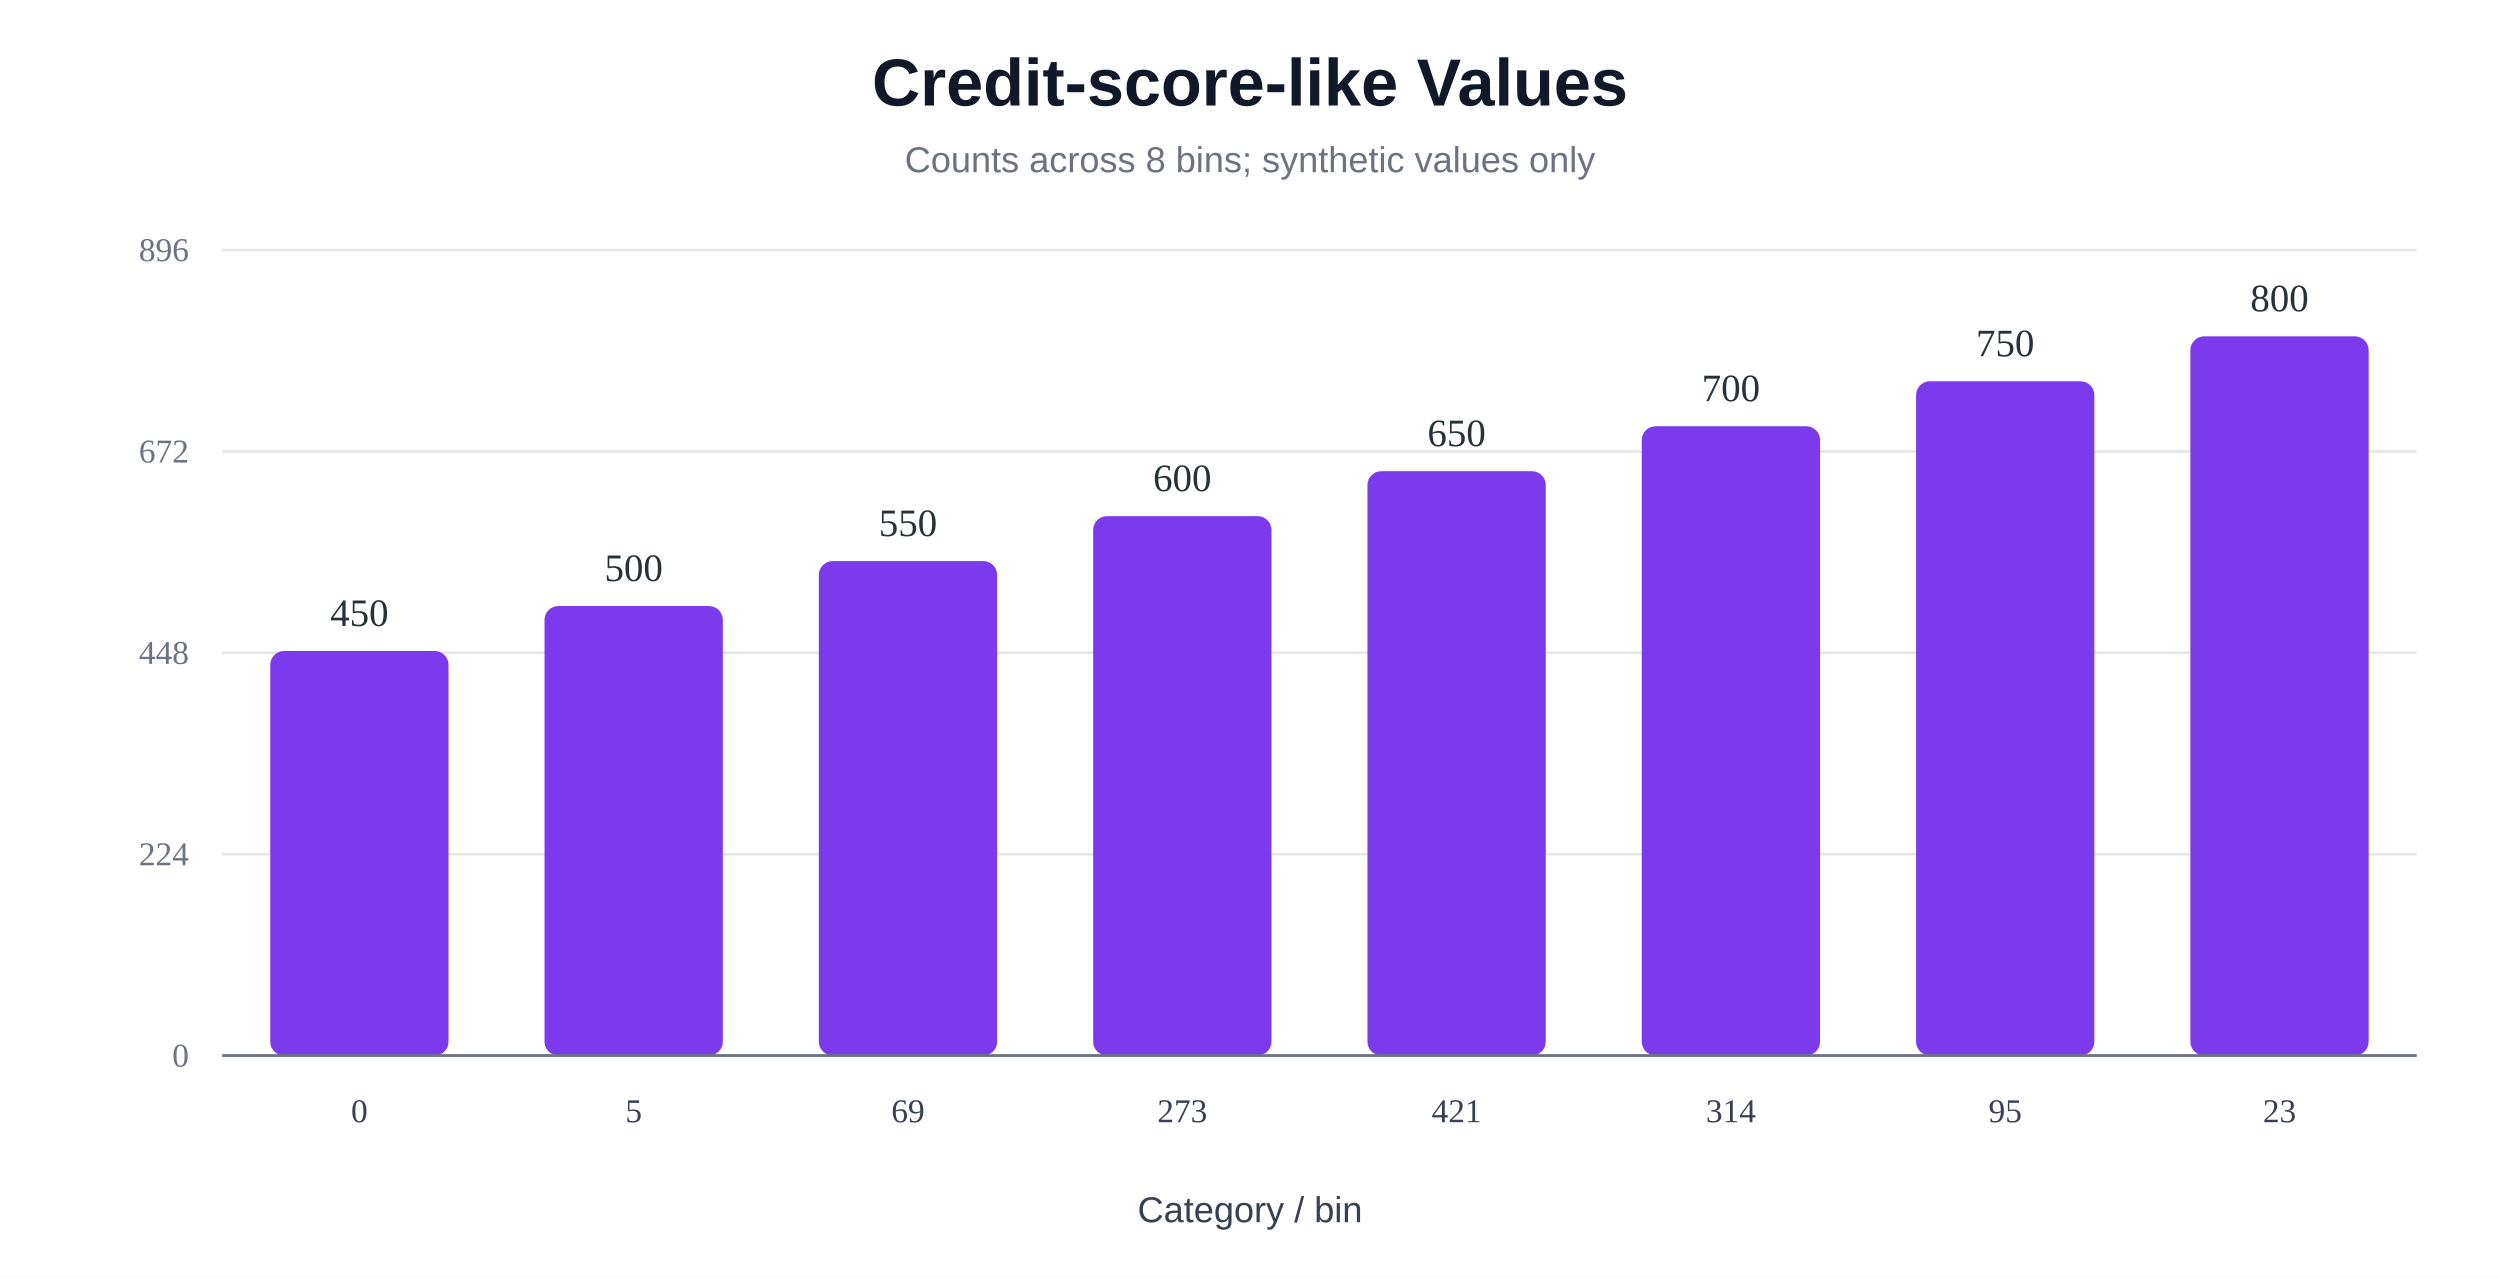
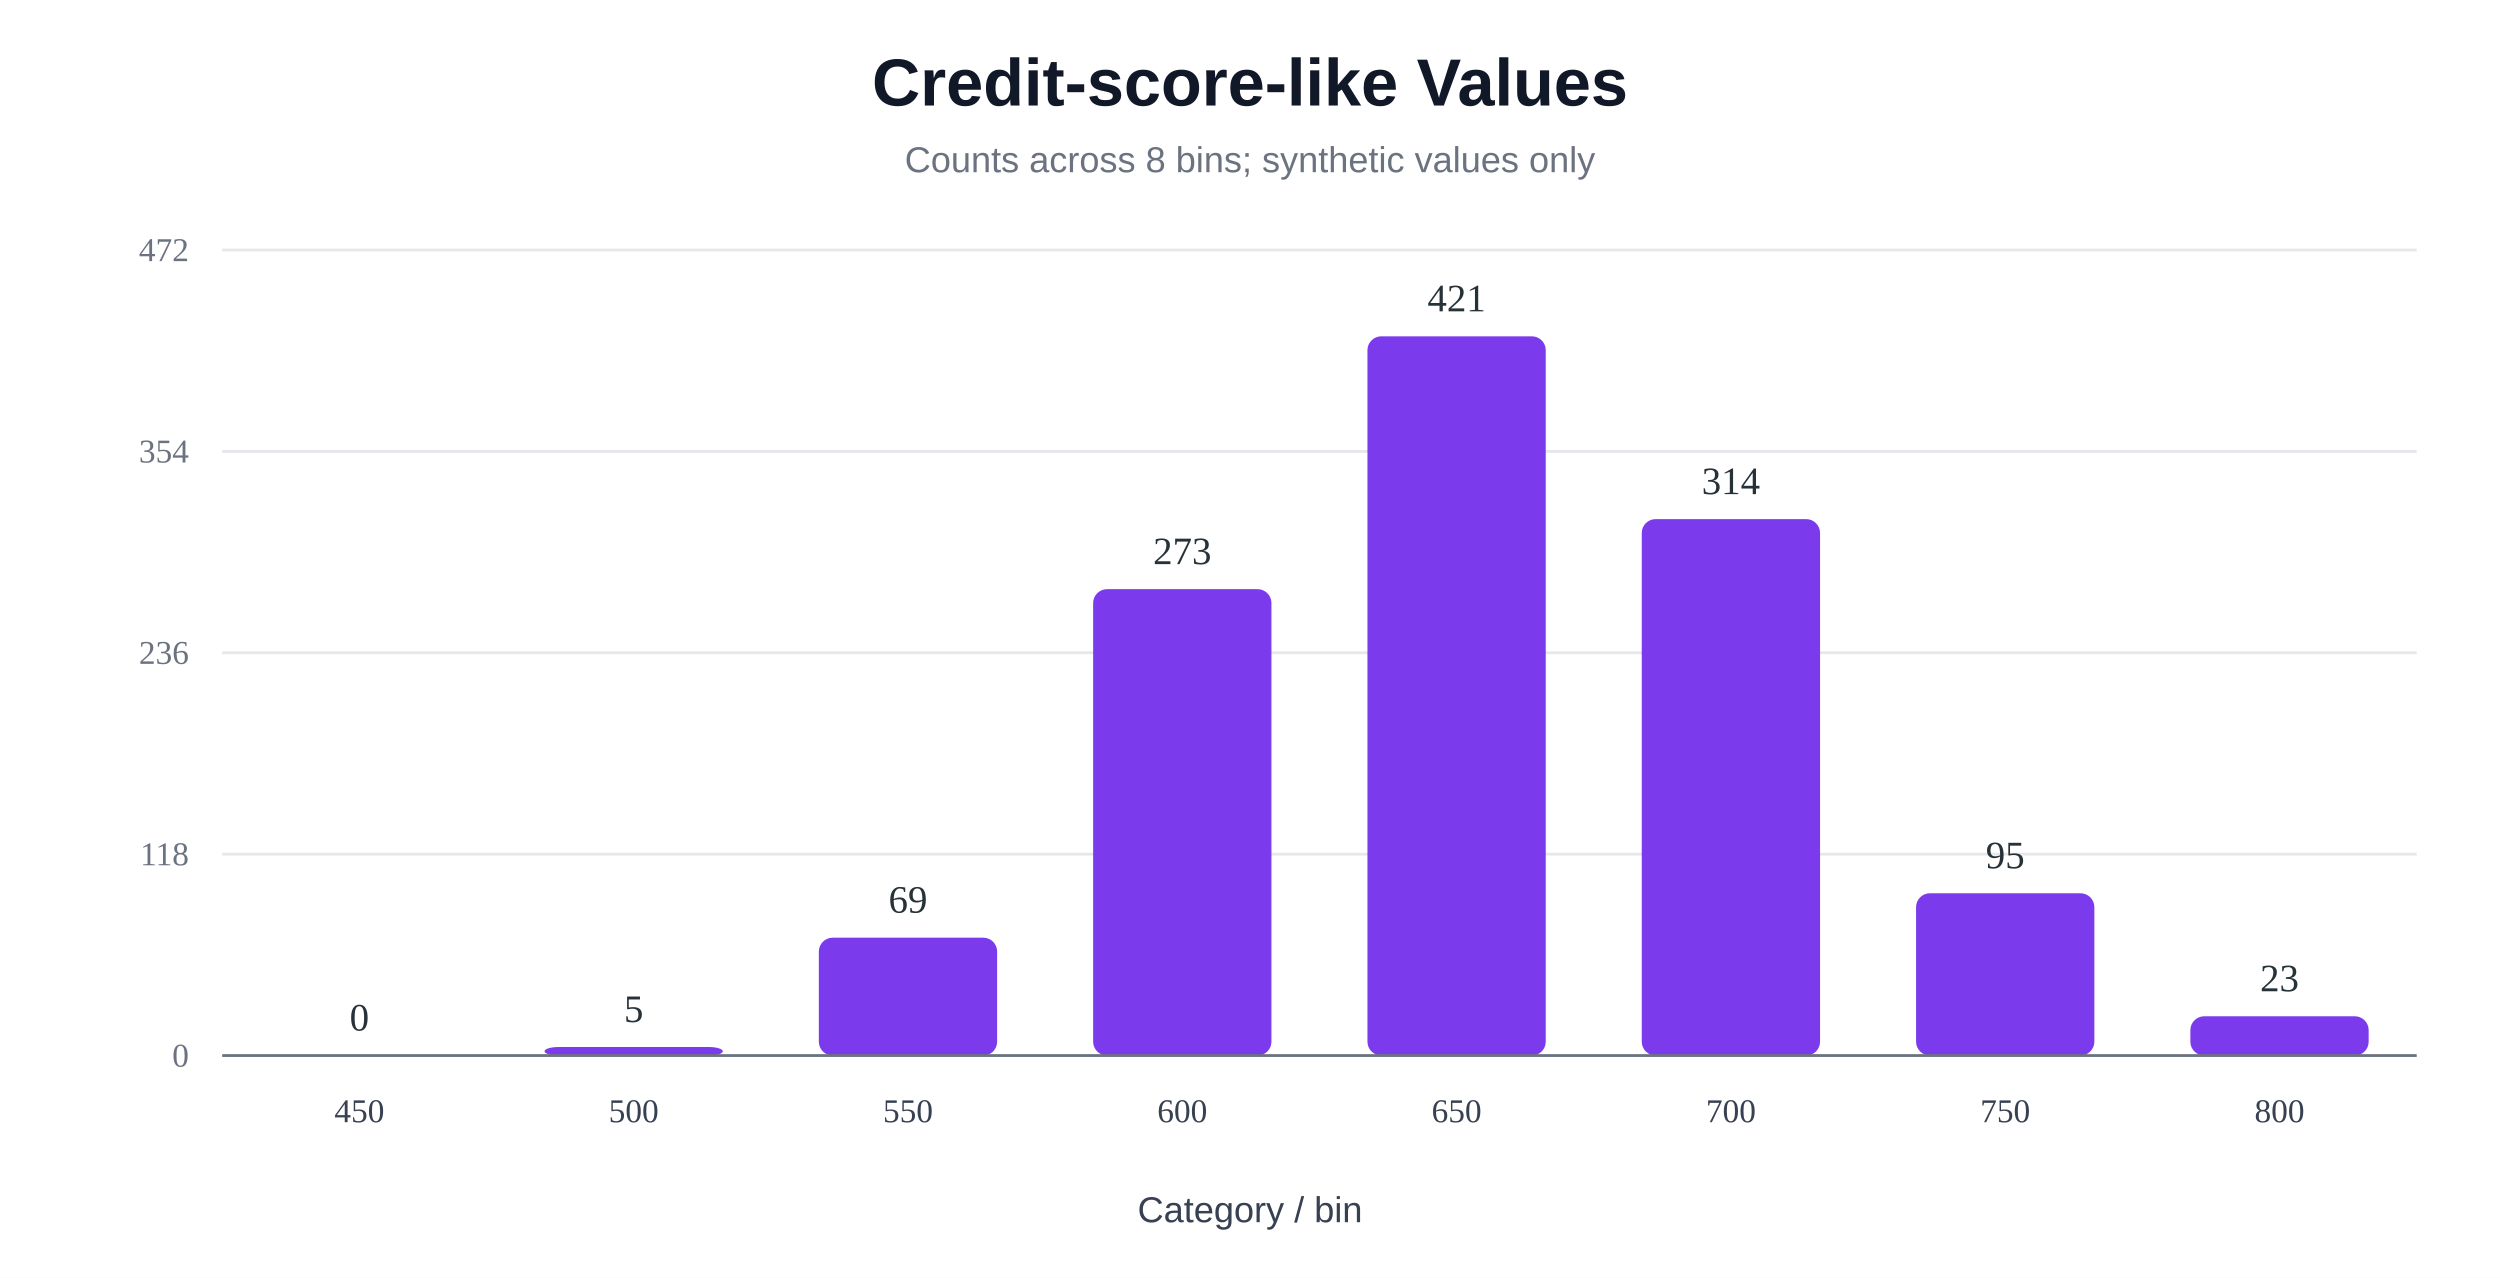
<svg xmlns="http://www.w3.org/2000/svg" width="900" height="460" viewBox="0 0 900 460">
  <rect width="100%" height="100%" fill="#ffffff" />
  <text x="450" y="38" text-anchor="middle" font-family="Arial" font-size="24" font-weight="700" fill="#111827">Credit-score-like Values</text>
  <text x="450" y="62" text-anchor="middle" font-family="Arial" font-size="13" fill="#6b7280">Counts across 8 bins; synthetic values only</text>
  <line x1="80" y1="380" x2="870" y2="380" stroke="#e5e7eb" />
  <text x="68" y="384" text-anchor="end" font-size="12" fill="#6b7280">0</text>
  <line x1="80" y1="307.5" x2="870" y2="307.5" stroke="#e5e7eb" />
-   <text x="68" y="311.5" text-anchor="end" font-size="12" fill="#6b7280">224</text>
+   <text x="68" y="311.5" text-anchor="end" font-size="12" fill="#6b7280">118</text>
  <line x1="80" y1="235" x2="870" y2="235" stroke="#e5e7eb" />
-   <text x="68" y="239" text-anchor="end" font-size="12" fill="#6b7280">448</text>
+   <text x="68" y="239" text-anchor="end" font-size="12" fill="#6b7280">236</text>
  <line x1="80" y1="162.5" x2="870" y2="162.5" stroke="#e5e7eb" />
-   <text x="68" y="166.5" text-anchor="end" font-size="12" fill="#6b7280">672</text>
+   <text x="68" y="166.5" text-anchor="end" font-size="12" fill="#6b7280">354</text>
  <line x1="80" y1="90" x2="870" y2="90" stroke="#e5e7eb" />
-   <text x="68" y="94" text-anchor="end" font-size="12" fill="#6b7280">896</text>
-   <rect x="97.281" y="234.353" width="64.188" height="145.647" rx="5" fill="#7C3AED" />
-   <text x="129.375" y="225.353" text-anchor="middle" font-size="14" fill="#263238">450</text>
-   <text x="129.375" y="404" text-anchor="middle" font-size="12" fill="#374151">0</text>
-   <rect x="196.031" y="218.17" width="64.188" height="161.83" rx="5" fill="#7C3AED" />
-   <text x="228.125" y="209.17" text-anchor="middle" font-size="14" fill="#263238">500</text>
-   <text x="228.125" y="404" text-anchor="middle" font-size="12" fill="#374151">5</text>
-   <rect x="294.781" y="201.987" width="64.188" height="178.013" rx="5" fill="#7C3AED" />
-   <text x="326.875" y="192.987" text-anchor="middle" font-size="14" fill="#263238">550</text>
-   <text x="326.875" y="404" text-anchor="middle" font-size="12" fill="#374151">69</text>
-   <rect x="393.531" y="185.804" width="64.188" height="194.196" rx="5" fill="#7C3AED" />
-   <text x="425.625" y="176.804" text-anchor="middle" font-size="14" fill="#263238">600</text>
-   <text x="425.625" y="404" text-anchor="middle" font-size="12" fill="#374151">273</text>
-   <rect x="492.281" y="169.621" width="64.188" height="210.379" rx="5" fill="#7C3AED" />
-   <text x="524.375" y="160.621" text-anchor="middle" font-size="14" fill="#263238">650</text>
-   <text x="524.375" y="404" text-anchor="middle" font-size="12" fill="#374151">421</text>
-   <rect x="591.031" y="153.438" width="64.188" height="226.562" rx="5" fill="#7C3AED" />
-   <text x="623.125" y="144.438" text-anchor="middle" font-size="14" fill="#263238">700</text>
-   <text x="623.125" y="404" text-anchor="middle" font-size="12" fill="#374151">314</text>
-   <rect x="689.781" y="137.254" width="64.188" height="242.746" rx="5" fill="#7C3AED" />
-   <text x="721.875" y="128.254" text-anchor="middle" font-size="14" fill="#263238">750</text>
-   <text x="721.875" y="404" text-anchor="middle" font-size="12" fill="#374151">95</text>
-   <rect x="788.531" y="121.071" width="64.188" height="258.929" rx="5" fill="#7C3AED" />
-   <text x="820.625" y="112.071" text-anchor="middle" font-size="14" fill="#263238">800</text>
-   <text x="820.625" y="404" text-anchor="middle" font-size="12" fill="#374151">23</text>
+   <text x="68" y="94" text-anchor="end" font-size="12" fill="#6b7280">472</text>
+   <rect x="97.281" y="380" width="64.188" height="0" rx="5" fill="#7C3AED" />
+   <text x="129.375" y="371" text-anchor="middle" font-size="14" fill="#263238">0</text>
+   <text x="129.375" y="404" text-anchor="middle" font-size="12" fill="#374151">450</text>
+   <rect x="196.031" y="376.925" width="64.188" height="3.075" rx="5" fill="#7C3AED" />
+   <text x="228.125" y="367.925" text-anchor="middle" font-size="14" fill="#263238">5</text>
+   <text x="228.125" y="404" text-anchor="middle" font-size="12" fill="#374151">500</text>
+   <rect x="294.781" y="337.563" width="64.188" height="42.437" rx="5" fill="#7C3AED" />
+   <text x="326.875" y="328.563" text-anchor="middle" font-size="14" fill="#263238">69</text>
+   <text x="326.875" y="404" text-anchor="middle" font-size="12" fill="#374151">550</text>
+   <rect x="393.531" y="212.096" width="64.188" height="167.904" rx="5" fill="#7C3AED" />
+   <text x="425.625" y="203.096" text-anchor="middle" font-size="14" fill="#263238">273</text>
+   <text x="425.625" y="404" text-anchor="middle" font-size="12" fill="#374151">600</text>
+   <rect x="492.281" y="121.071" width="64.188" height="258.929" rx="5" fill="#7C3AED" />
+   <text x="524.375" y="112.071" text-anchor="middle" font-size="14" fill="#263238">421</text>
+   <text x="524.375" y="404" text-anchor="middle" font-size="12" fill="#374151">650</text>
+   <rect x="591.031" y="186.88" width="64.188" height="193.12" rx="5" fill="#7C3AED" />
+   <text x="623.125" y="177.88" text-anchor="middle" font-size="14" fill="#263238">314</text>
+   <text x="623.125" y="404" text-anchor="middle" font-size="12" fill="#374151">700</text>
+   <rect x="689.781" y="321.572" width="64.188" height="58.428" rx="5" fill="#7C3AED" />
+   <text x="721.875" y="312.572" text-anchor="middle" font-size="14" fill="#263238">95</text>
+   <text x="721.875" y="404" text-anchor="middle" font-size="12" fill="#374151">750</text>
+   <rect x="788.531" y="365.854" width="64.188" height="14.146" rx="5" fill="#7C3AED" />
+   <text x="820.625" y="356.854" text-anchor="middle" font-size="14" fill="#263238">23</text>
+   <text x="820.625" y="404" text-anchor="middle" font-size="12" fill="#374151">800</text>
  <line x1="80" y1="380" x2="870" y2="380" stroke="#6b7280" />
  <text x="450" y="440" text-anchor="middle" font-family="Arial" font-size="13" fill="#374151">Category / bin</text>
</svg>
